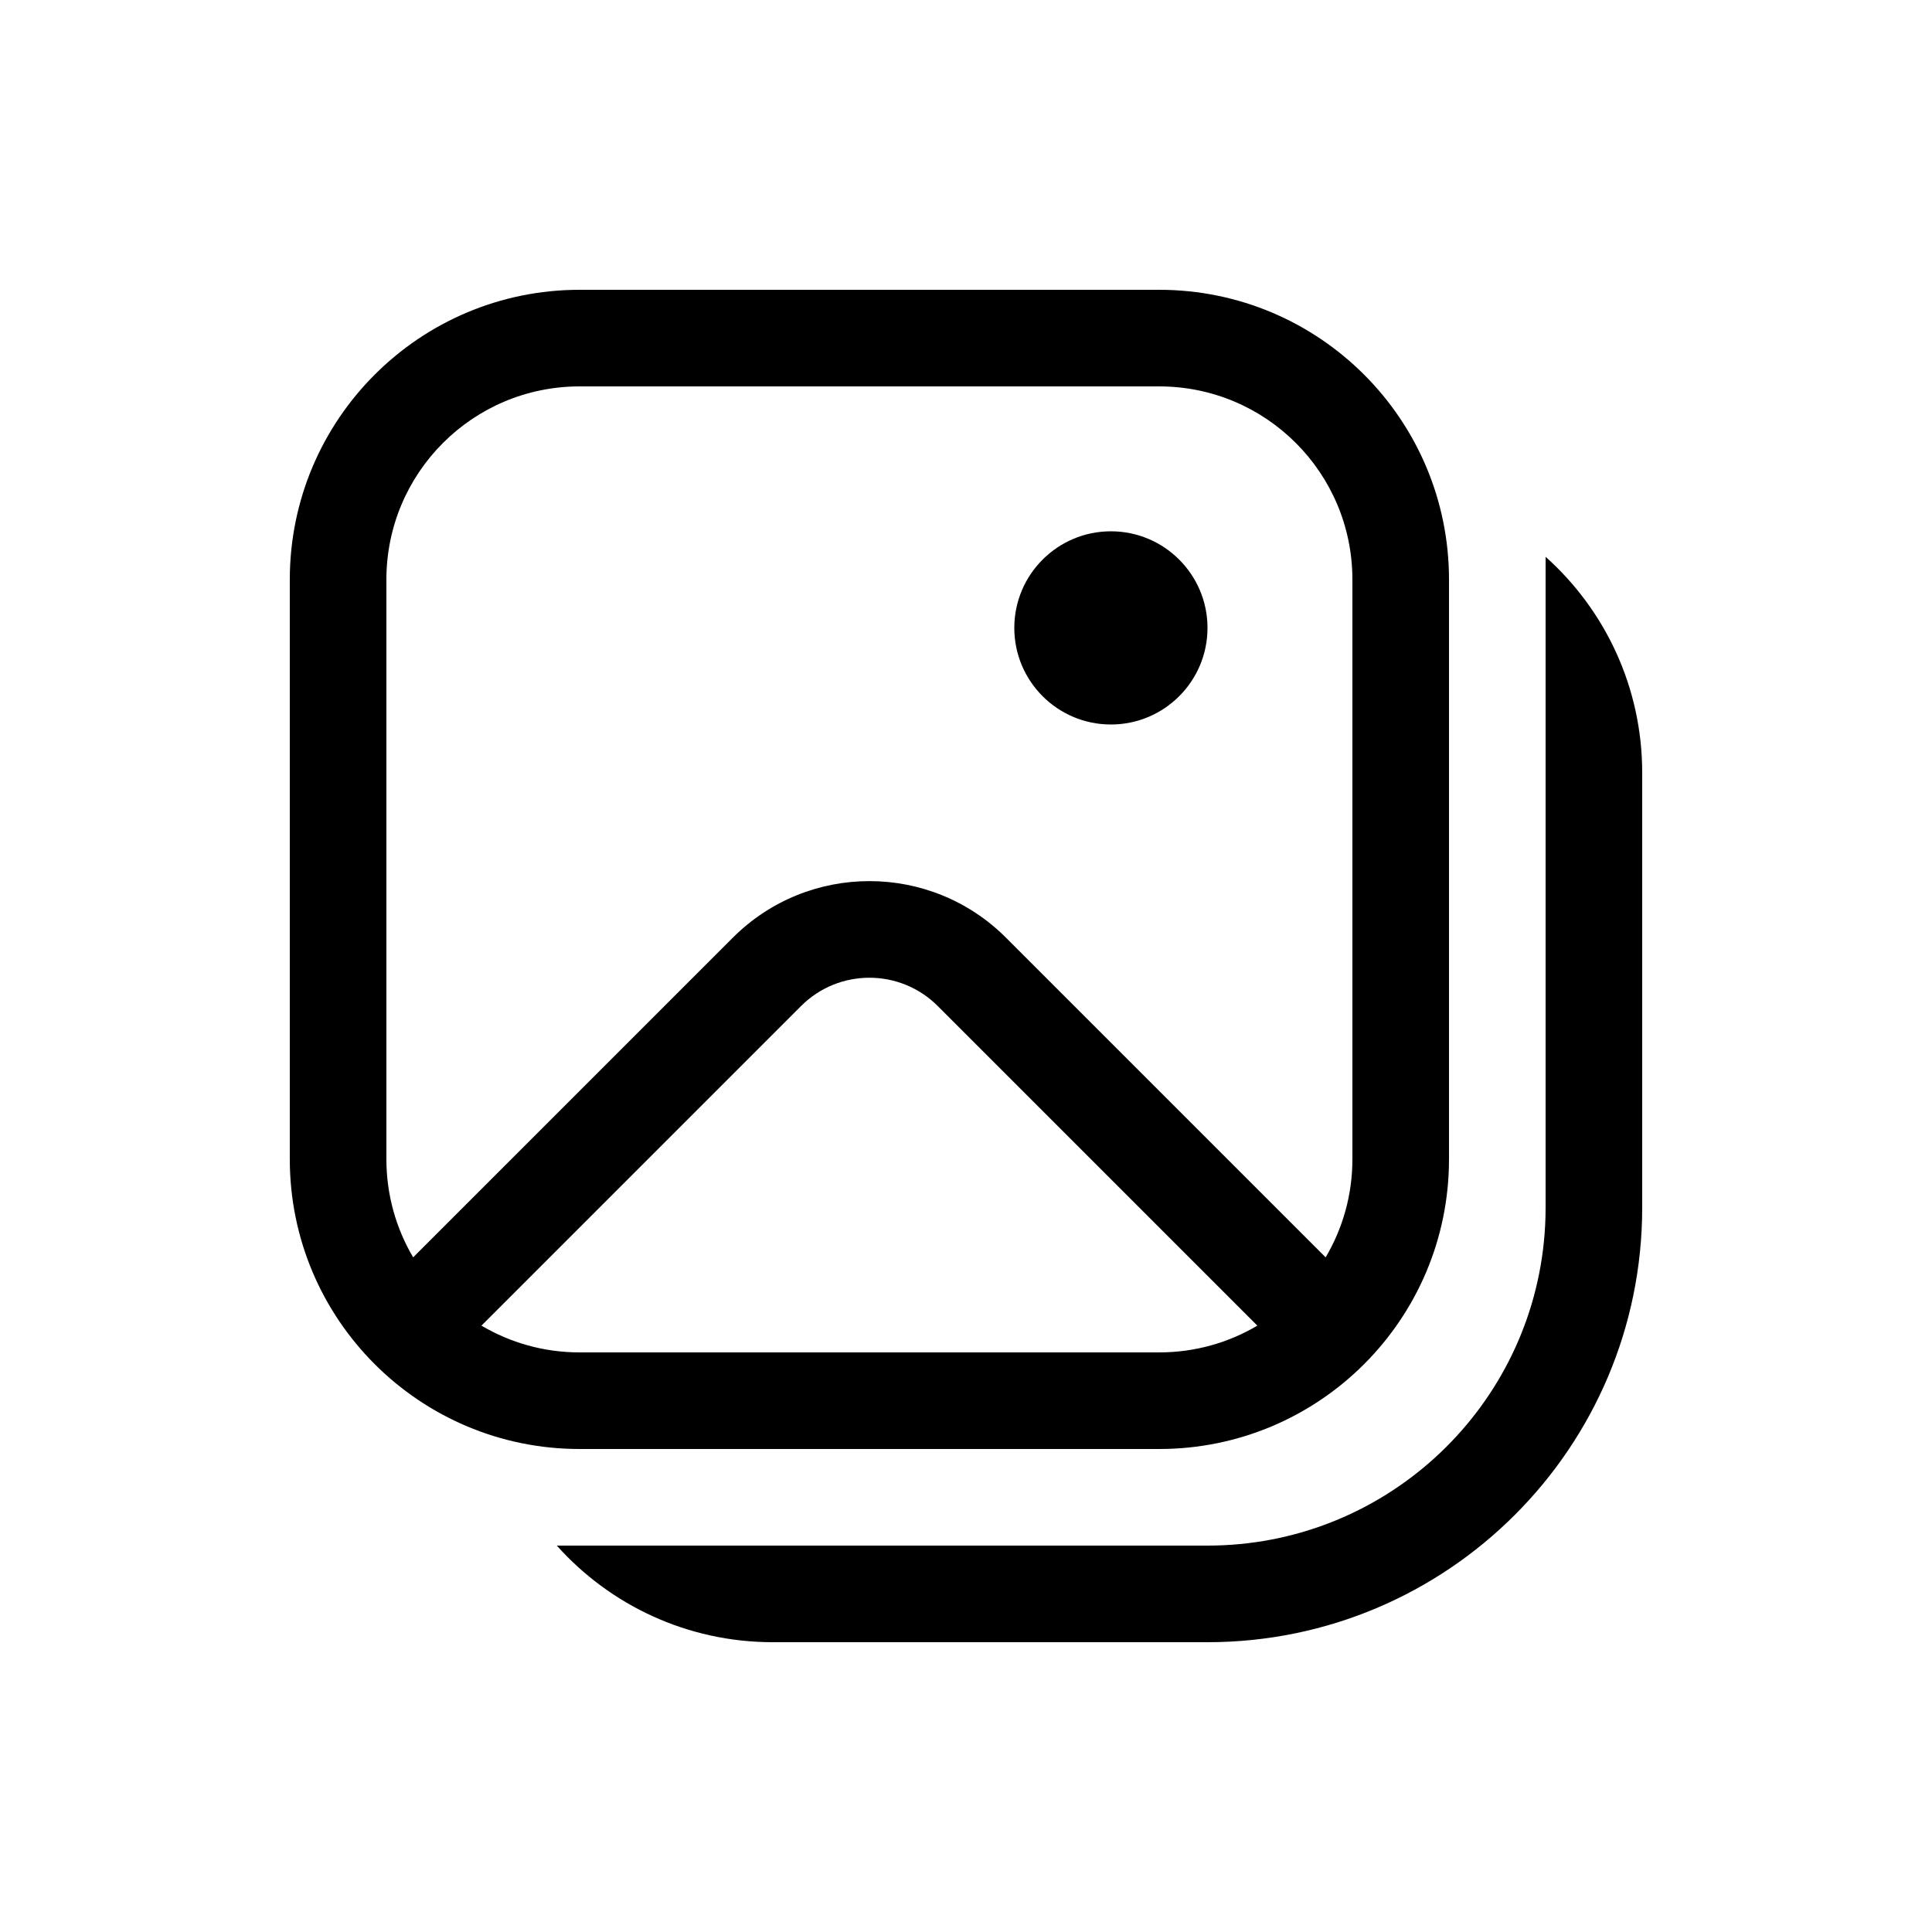
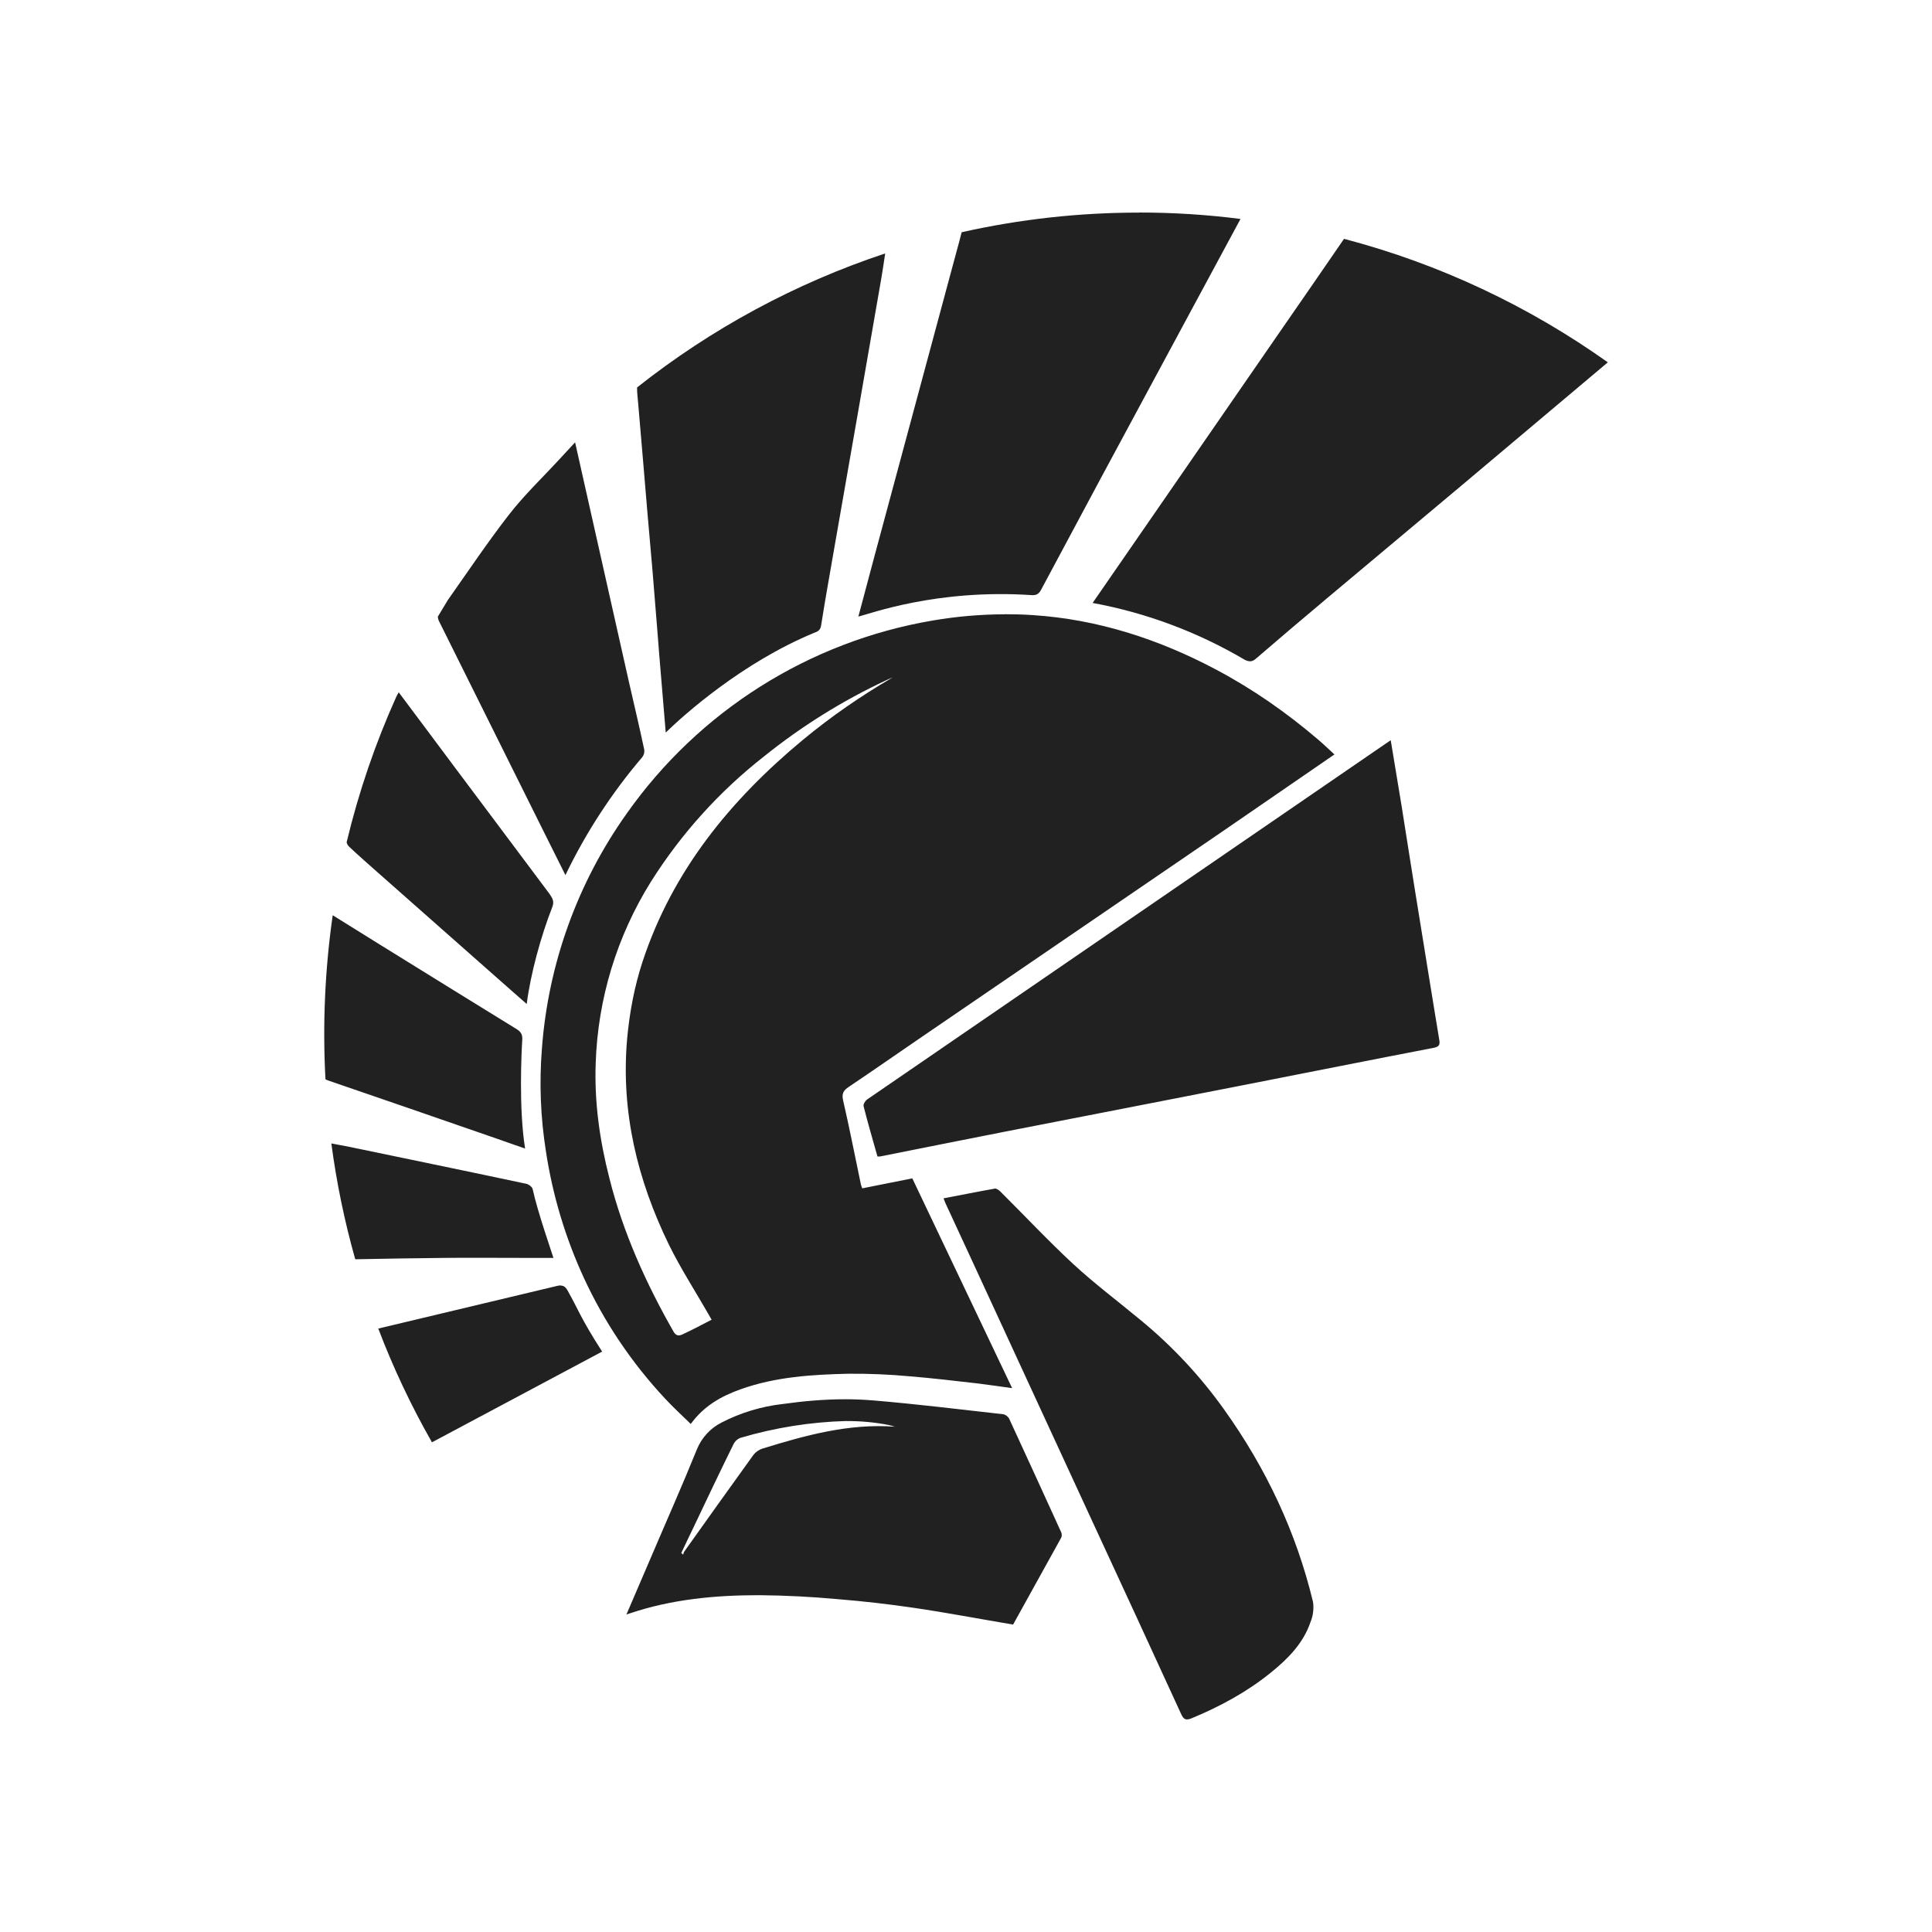
- <svg xmlns="http://www.w3.org/2000/svg" width="48" height="48" viewBox="0 0 20 20" style="background-color:WhiteSmoke">
-   <path d="M11.5 7.5C12.052 7.5 12.5 7.052 12.5 6.5C12.5 5.948 12.052 5.5 11.5 5.5C10.948 5.5 10.5 5.948 10.5 6.5C10.5 7.052 10.948 7.5 11.5 7.5ZM3 6C3 4.343 4.343 3 6 3H12C13.657 3 15 4.343 15 6V12C15 13.657 13.657 15 12 15H6C4.343 15 3 13.657 3 12V6ZM6 4C4.895 4 4 4.895 4 6V12C4 12.371 4.101 12.718 4.277 13.016L7.586 9.707C8.367 8.926 9.633 8.926 10.414 9.707L13.723 13.016C13.899 12.718 14 12.371 14 12V6C14 4.895 13.105 4 12 4H6ZM9.707  10.414C9.317 10.024 8.683 10.024 8.293 10.414L4.984 13.723C5.282 13.899 5.629 14 6 14H12C12.371 14 12.718 13.899 13.016 13.723L9.707 10.414ZM8 17C7.112 17 6.313 16.614 5.764 16H12.5C14.312 16 15.803 14.623 15.982 12.858C15.994 12.74 16 12.621 16 12.5V5.764C16.614 6.313 17 7.112 17 8V12.5C17 14.985 14.985 17 12.5 17H8Z" />
+ <svg xmlns="http://www.w3.org/2000/svg" width="48" height="48" fill="#212121" style="background-color:WhiteSmoke" role="img" version="1.1" viewBox="0 0 24 24">
+   <path d="M14.152 2.64c.426 0 .845.027 1.258.08l-.604 1.12-1.116 2.072-.757 1.414c-.027.05-.056.07-.114.067-1.187-.08-2.017.235-2.156.266l.2-.75 1.015-3.768c.023-.085.047-.17.068-.256a10.03 10.03 0 0 1 2.206-.244zm2.544.327c1.19.312 2.298.838 3.277 1.534l-1.797 1.513-1.712 1.435c-.288.242-.576.486-.861.732-.046.04-.08.043-.137.017a5.77 5.77 0 0 0-1.893-.708l.463-.67 1.83-2.65c.277-.4.554-.8.83-1.203zm-5.7.181c-.015.104-.03.201-.046.298a1675.621 1675.621 0 0 1-.58 3.327c-.06.352-.115.645-.17.998-.01.066-.051.076-.093.093-.886.368-1.605 1.01-1.837 1.236l-.053-.635c-.02-.227-.037-.453-.055-.679-.02-.235-.037-.47-.057-.704l-.06-.685-.057-.678-.06-.703c-.005-.066-.015-.132-.014-.198v-.005a10.086 10.086 0 0 1 3.083-1.665zM7.144 5.495l.142.632.522 2.323c.066.293.133.568.195.862a.123.123 0 0 1-.024.093 6.798 6.798 0 0 0-.955 1.466l-.277-.555-1.29-2.593a.142.142 0 0 1-.018-.063l.125-.207c.249-.353.49-.713.755-1.055.197-.254.433-.477.65-.714zM12.48 7.63c.117 0 .234.003.35.011.808.053 1.562.298 2.275.676.457.242.878.536 1.27.871.067.057.13.118.202.184l-1.383.951-3.723 2.544c-.308.21-.615.425-.925.633-.07.046-.092.086-.072.172.08.346.147.694.22 1.04.003.015.01.028.017.05l.622-.124 1.24 2.606c-.147-.02-.28-.04-.416-.057-.285-.032-.57-.067-.856-.09a7.53 7.53 0 0 0-.758-.032c-.453.01-.907.038-1.34.192-.242.086-.46.208-.622.432-.11-.107-.22-.208-.32-.316a5.686 5.686 0 0 1-1.01-1.503 5.857 5.857 0 0 1-.469-1.566 5.387 5.387 0 0 1-.05-1.28 5.775 5.775 0 0 1 1.052-2.916 5.85 5.85 0 0 1 3.804-2.4 5.39 5.39 0 0 1 .895-.077zm-1.39.785c-.026.011-.051.021-.076.033a7.446 7.446 0 0 0-1.525.95 6.121 6.121 0 0 0-1.403 1.555 4.536 4.536 0 0 0-.686 2.253c-.018.485.05.962.17 1.43.17.676.454 1.305.798 1.908.033.058.074.05.115.03.119-.055.235-.117.357-.18l-.04-.07c-.164-.286-.344-.565-.49-.861-.392-.805-.598-1.65-.52-2.554.03-.33.09-.652.193-.966.372-1.127 1.09-2.004 1.988-2.75.35-.29.723-.548 1.119-.778zM4.953 8.6l.347.464c.506.68 1.018 1.358 1.524 2.037.037.054.065.095.037.166-.143.366-.27.83-.318 1.205-.124-.11-.247-.216-.36-.317L4.68 10.827c-.116-.103-.233-.205-.346-.312a.11.11 0 0 1-.028-.052 10.186 10.186 0 0 1 .617-1.808zm12.323.595.135.816c.057.353.11.706.168 1.06l.193 1.192c.036.217.07.435.107.653.01.057.003.086-.067.1-.79.152-1.581.31-2.372.465-.987.194-1.975.385-2.962.578-.516.101-1.03.205-1.546.307-.01.002-.017 0-.032 0-.058-.208-.12-.415-.172-.624-.006-.022.016-.06.038-.08zM4.134 11.37l.572.356c.566.352 1.143.707 1.71 1.057.055.034.075.068.072.13-.01.152-.045.858.035 1.355l-.42-.147c-.677-.234-1.353-.469-2.03-.7a.188.188 0 0 1-.03-.014 10.418 10.418 0 0 1 .09-2.037zm-.018 2.834c.117.022.23.043.342.067.696.145 1.387.287 2.082.435.03.007.075.042.078.07.06.28.249.818.257.85h-.401c-.314 0-.628-.003-.942 0-.37.003-.741.01-1.112.017h-.007a10.21 10.21 0 0 1-.297-1.44zm8.243.56c.02 0 .05.02.067.037.304.302.597.615.91.905.265.244.553.46.83.69a5.78 5.78 0 0 1 1.04 1.113c.52.727.896 1.522 1.105 2.392a.481.481 0 0 1-.032.25c-.09.265-.282.457-.494.628-.296.24-.63.42-.982.566-.073.03-.1.015-.132-.056-.363-.794-.73-1.586-1.096-2.378l-1.487-3.223-.347-.75-.02-.052c.214-.04.424-.083.634-.12h.004zM6.966 15.97c.035 0 .06.017.084.06.132.232.158.337.43.76l-2.114 1.127a10.14 10.14 0 0 1-.667-1.413l.49-.117 1.732-.413a.18.18 0 0 1 .046-.006zm3.534 1.412c.118 0 .235.005.353.015.537.045 1.072.111 1.608.171.027.003.063.03.075.055.217.47.432.94.646 1.41.01.02.01.052 0 .07l-.597 1.078c-.417-.07-.824-.148-1.234-.208a14.496 14.496 0 0 0-.948-.108 11.76 11.76 0 0 0-.973-.049c-.543 0-1.083.05-1.603.225l-.045.014.305-.71c.19-.446.388-.89.57-1.34a.647.647 0 0 1 .307-.334 2.2 2.2 0 0 1 .76-.23c.258-.036.517-.059.776-.059zm.02.27a5.133 5.133 0 0 0-1.324.21.155.155 0 0 0-.083.076c-.17.345-.335.692-.5 1.04-.051.103-.1.21-.15.314l.023.02c.005-.013.007-.028.015-.039.285-.4.57-.8.857-1.198a.234.234 0 0 1 .113-.08c.535-.165 1.072-.314 1.645-.272-.027-.008-.054-.017-.081-.022a2.644 2.644 0 0 0-.515-.048z" fill="#212121" fill-opacity="1" mask="none" paint-order="normal" />
</svg>
